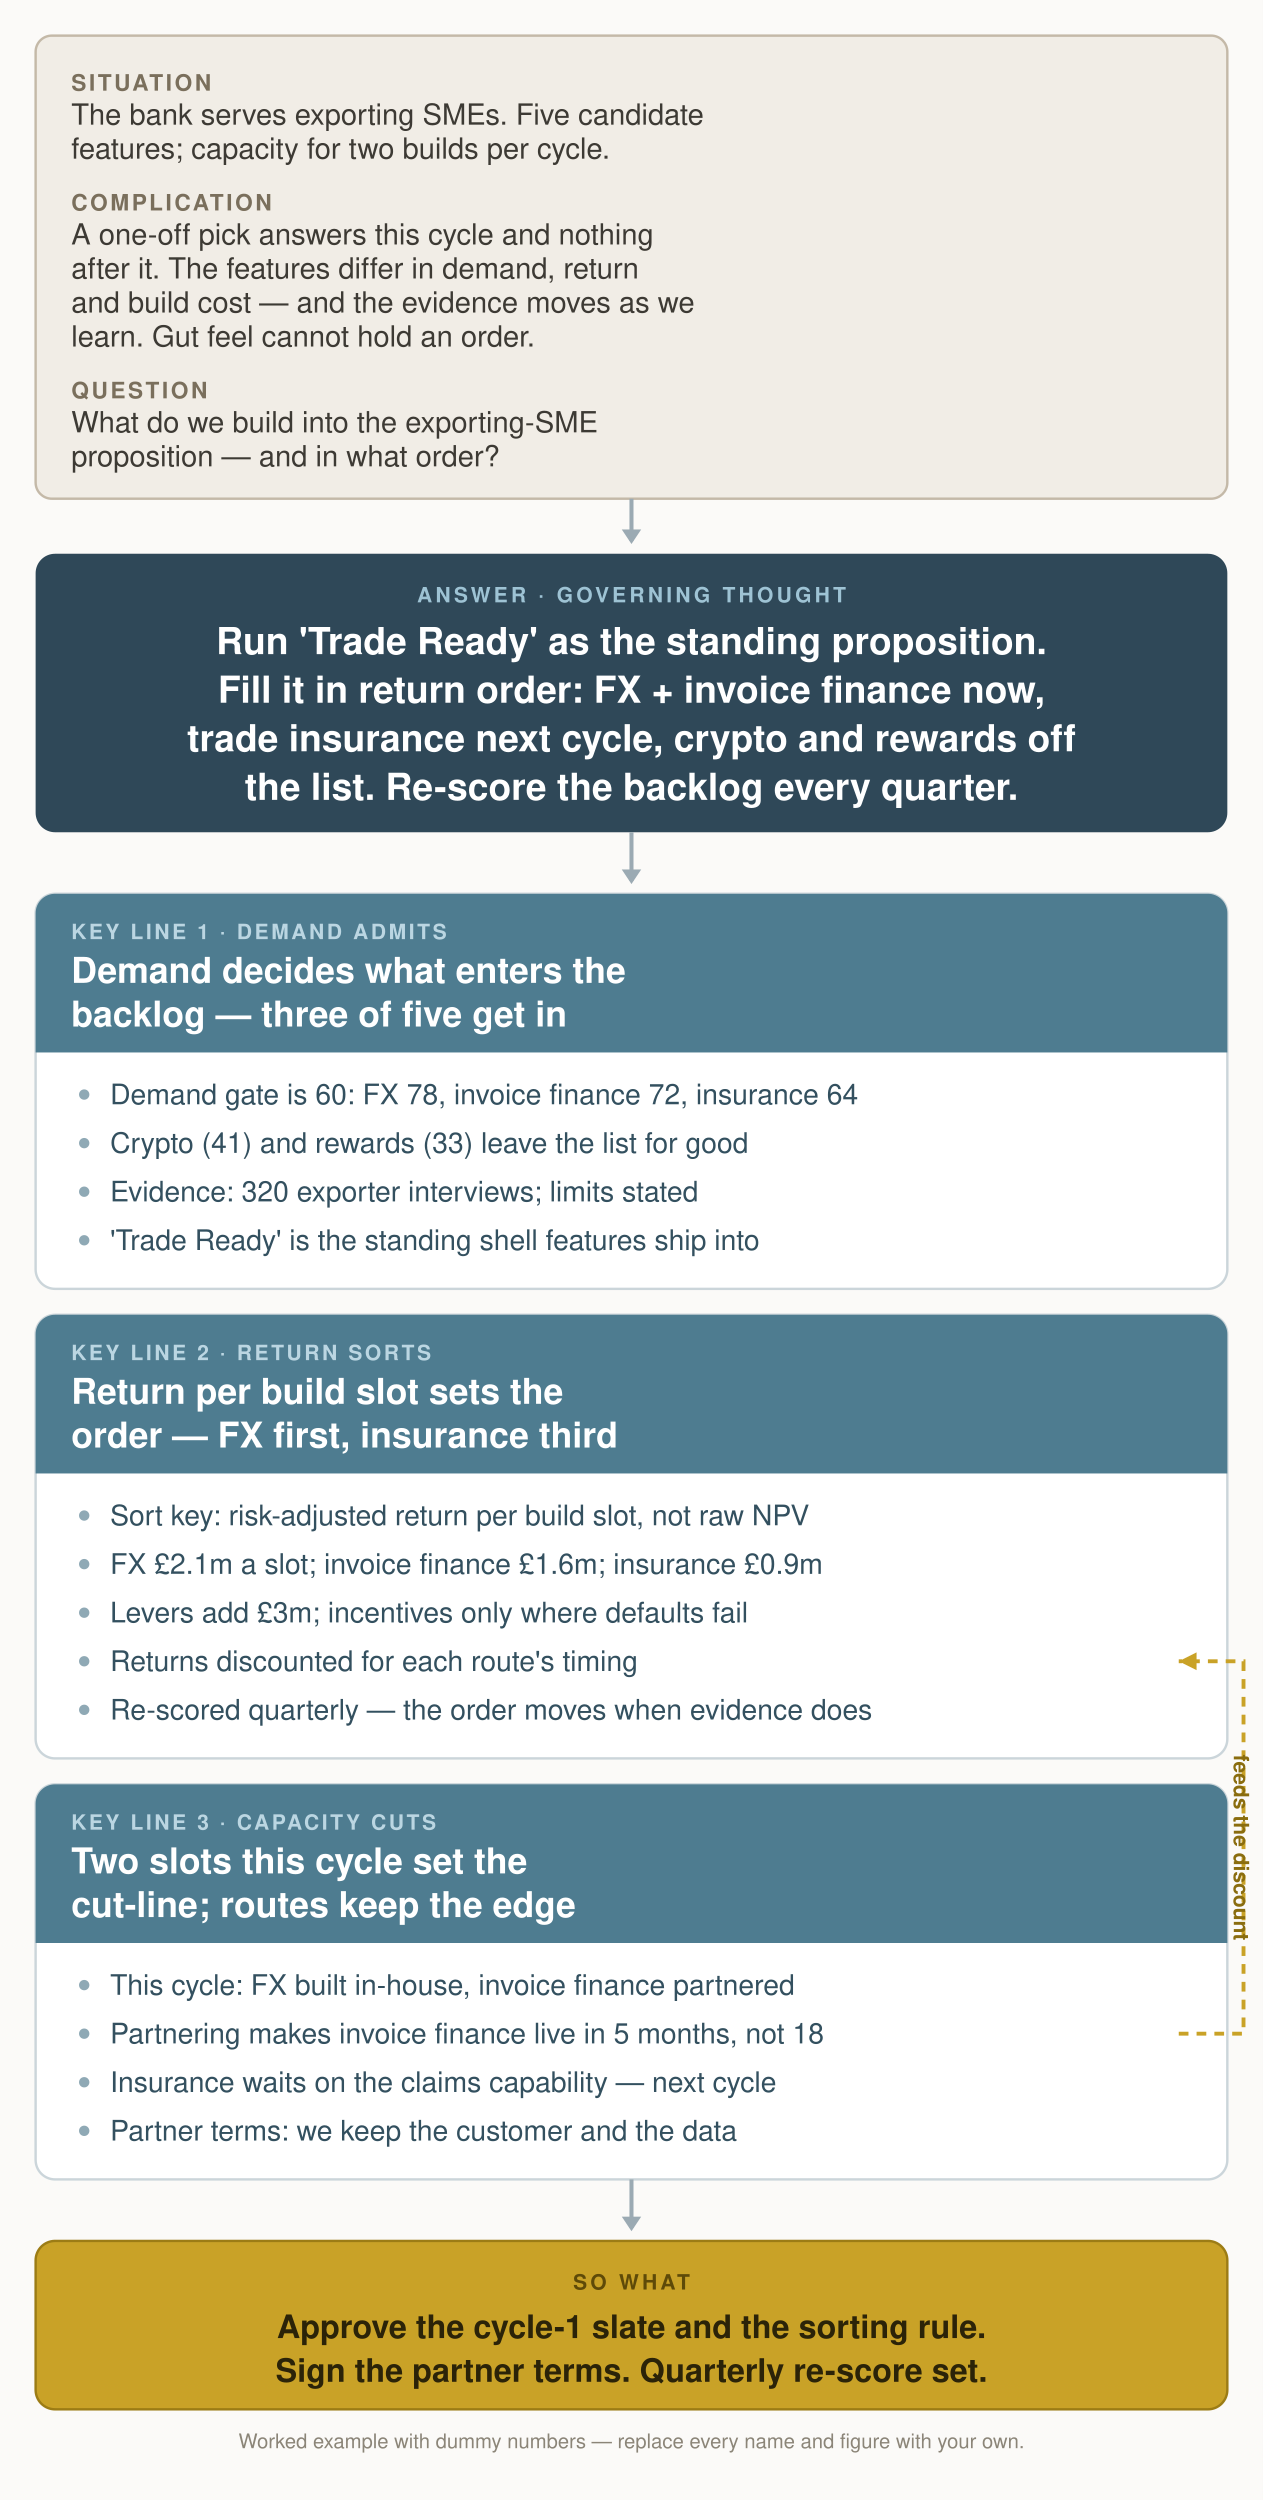
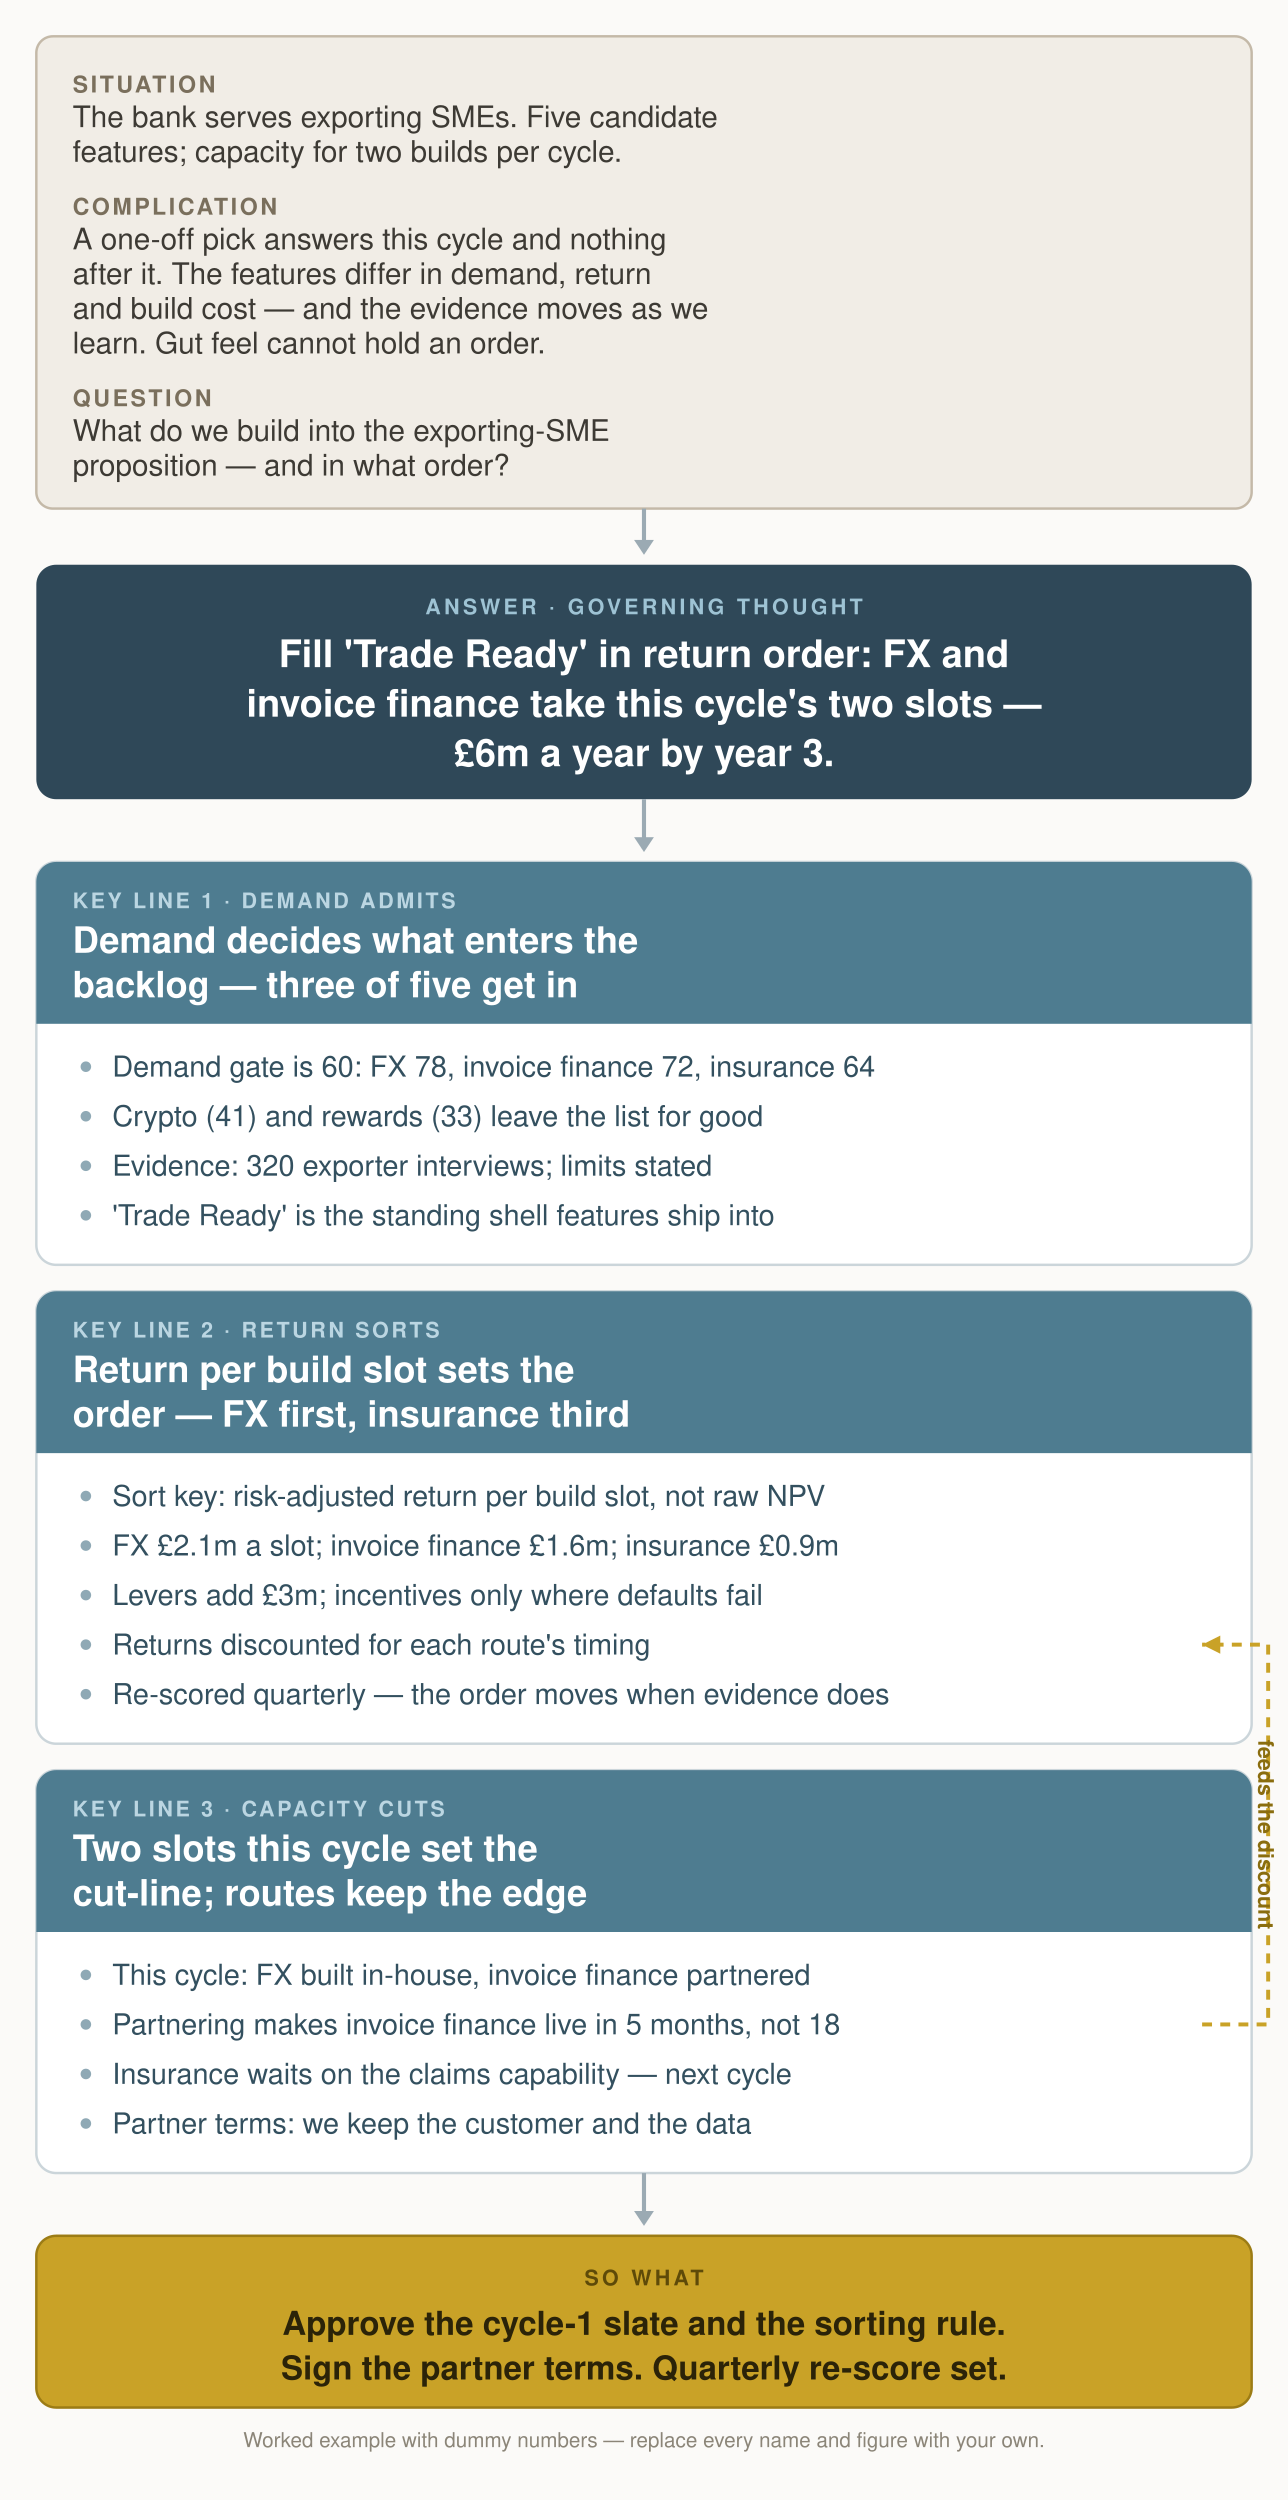
- <svg xmlns="http://www.w3.org/2000/svg" width="780" height="1544" viewBox="0 0 780 1544">
-   <rect width="780" height="1544" fill="#FBFAF8" />
+ <svg xmlns="http://www.w3.org/2000/svg" width="780" height="1514" viewBox="0 0 780 1514">
+   <rect width="780" height="1514" fill="#FBFAF8" />
  <rect x="22" y="22" width="736" height="286" rx="10" fill="#F1EDE6" stroke="#C4B9A8" stroke-width="1.5" />
  <text x="44" y="56" font-family="Helvetica Neue,Helvetica,Arial,sans-serif" font-size="14" font-weight="700" fill="#7A6F5C" text-anchor="start" letter-spacing="1.6">SITUATION</text>
  <text x="44" y="77" font-family="Helvetica Neue,Helvetica,Arial,sans-serif" font-size="18" font-weight="400" fill="#3D3A34" text-anchor="start" letter-spacing="0">The bank serves exporting SMEs. Five candidate</text>
  <text x="44" y="98" font-family="Helvetica Neue,Helvetica,Arial,sans-serif" font-size="18" font-weight="400" fill="#3D3A34" text-anchor="start" letter-spacing="0">features; capacity for two builds per cycle.</text>
  <text x="44" y="130" font-family="Helvetica Neue,Helvetica,Arial,sans-serif" font-size="14" font-weight="700" fill="#7A6F5C" text-anchor="start" letter-spacing="1.6">COMPLICATION</text>
  <text x="44" y="151" font-family="Helvetica Neue,Helvetica,Arial,sans-serif" font-size="18" font-weight="400" fill="#3D3A34" text-anchor="start" letter-spacing="0">A one-off pick answers this cycle and nothing</text>
  <text x="44" y="172" font-family="Helvetica Neue,Helvetica,Arial,sans-serif" font-size="18" font-weight="400" fill="#3D3A34" text-anchor="start" letter-spacing="0">after it. The features differ in demand, return</text>
  <text x="44" y="193" font-family="Helvetica Neue,Helvetica,Arial,sans-serif" font-size="18" font-weight="400" fill="#3D3A34" text-anchor="start" letter-spacing="0">and build cost — and the evidence moves as we</text>
  <text x="44" y="214" font-family="Helvetica Neue,Helvetica,Arial,sans-serif" font-size="18" font-weight="400" fill="#3D3A34" text-anchor="start" letter-spacing="0">learn. Gut feel cannot hold an order.</text>
  <text x="44" y="246" font-family="Helvetica Neue,Helvetica,Arial,sans-serif" font-size="14" font-weight="700" fill="#7A6F5C" text-anchor="start" letter-spacing="1.6">QUESTION</text>
  <text x="44" y="267" font-family="Helvetica Neue,Helvetica,Arial,sans-serif" font-size="18" font-weight="400" fill="#3D3A34" text-anchor="start" letter-spacing="0">What do we build into the exporting-SME</text>
  <text x="44" y="288" font-family="Helvetica Neue,Helvetica,Arial,sans-serif" font-size="18" font-weight="400" fill="#3D3A34" text-anchor="start" letter-spacing="0">proposition — and in what order?</text>
  <line x1="390.0" y1="308" x2="390.0" y2="334" stroke="#9BAAB3" stroke-width="2.5" />
  <polygon points="384.0,327 396.0,327 390.0,336" fill="#9BAAB3" />
-   <rect x="22" y="342" width="736" height="172" rx="12" fill="#2F4858" />
+   <rect x="22" y="342" width="736" height="142" rx="12" fill="#2F4858" />
  <text x="390.0" y="372" font-family="Helvetica Neue,Helvetica,Arial,sans-serif" font-size="13" font-weight="700" fill="#9EC3D4" text-anchor="middle" letter-spacing="2">ANSWER  ·  GOVERNING THOUGHT</text>
-   <text x="390.0" y="404" font-family="Helvetica Neue,Helvetica,Arial,sans-serif" font-size="23" font-weight="600" fill="#FFFFFF" text-anchor="middle" letter-spacing="0">Run 'Trade Ready' as the standing proposition.</text>
-   <text x="390.0" y="434" font-family="Helvetica Neue,Helvetica,Arial,sans-serif" font-size="23" font-weight="600" fill="#FFFFFF" text-anchor="middle" letter-spacing="0">Fill it in return order: FX + invoice finance now,</text>
-   <text x="390.0" y="464" font-family="Helvetica Neue,Helvetica,Arial,sans-serif" font-size="23" font-weight="600" fill="#FFFFFF" text-anchor="middle" letter-spacing="0">trade insurance next cycle, crypto and rewards off</text>
-   <text x="390.0" y="494" font-family="Helvetica Neue,Helvetica,Arial,sans-serif" font-size="23" font-weight="600" fill="#FFFFFF" text-anchor="middle" letter-spacing="0">the list. Re-score the backlog every quarter.</text>
-   <line x1="390.0" y1="514" x2="390.0" y2="544" stroke="#9BAAB3" stroke-width="2.5" />
-   <polygon points="384.0,537 396.0,537 390.0,546" fill="#9BAAB3" />
-   <rect x="22" y="552" width="736" height="244" rx="12" fill="#FFFFFF" stroke="#CBD5DA" stroke-width="1.5" />
-   <path d="M 22 564 a12,12 0 0 1 12,-12 h 712 a12,12 0 0 1 12,12 v 86 h -736 z" fill="#4E7C90" />
-   <text x="44" y="580" font-family="Helvetica Neue,Helvetica,Arial,sans-serif" font-size="13" font-weight="700" fill="#BBD6E2" text-anchor="start" letter-spacing="1.6">KEY LINE 1 · DEMAND ADMITS</text>
-   <text x="44" y="607" font-family="Helvetica Neue,Helvetica,Arial,sans-serif" font-size="22" font-weight="600" fill="#FFFFFF" text-anchor="start" letter-spacing="0">Demand decides what enters the</text>
-   <text x="44" y="634" font-family="Helvetica Neue,Helvetica,Arial,sans-serif" font-size="22" font-weight="600" fill="#FFFFFF" text-anchor="start" letter-spacing="0">backlog — three of five get in</text>
+   <text x="390.0" y="404" font-family="Helvetica Neue,Helvetica,Arial,sans-serif" font-size="23" font-weight="600" fill="#FFFFFF" text-anchor="middle" letter-spacing="0">Fill 'Trade Ready' in return order: FX and</text>
+   <text x="390.0" y="434" font-family="Helvetica Neue,Helvetica,Arial,sans-serif" font-size="23" font-weight="600" fill="#FFFFFF" text-anchor="middle" letter-spacing="0">invoice finance take this cycle's two slots —</text>
+   <text x="390.0" y="464" font-family="Helvetica Neue,Helvetica,Arial,sans-serif" font-size="23" font-weight="600" fill="#FFFFFF" text-anchor="middle" letter-spacing="0">£6m a year by year 3.</text>
+   <line x1="390.0" y1="484" x2="390.0" y2="514" stroke="#9BAAB3" stroke-width="2.5" />
+   <polygon points="384.0,507 396.0,507 390.0,516" fill="#9BAAB3" />
+   <rect x="22" y="522" width="736" height="244" rx="12" fill="#FFFFFF" stroke="#CBD5DA" stroke-width="1.5" />
+   <path d="M 22 534 a12,12 0 0 1 12,-12 h 712 a12,12 0 0 1 12,12 v 86 h -736 z" fill="#4E7C90" />
+   <text x="44" y="550" font-family="Helvetica Neue,Helvetica,Arial,sans-serif" font-size="13" font-weight="700" fill="#BBD6E2" text-anchor="start" letter-spacing="1.6">KEY LINE 1 · DEMAND ADMITS</text>
+   <text x="44" y="577" font-family="Helvetica Neue,Helvetica,Arial,sans-serif" font-size="22" font-weight="600" fill="#FFFFFF" text-anchor="start" letter-spacing="0">Demand decides what enters the</text>
+   <text x="44" y="604" font-family="Helvetica Neue,Helvetica,Arial,sans-serif" font-size="22" font-weight="600" fill="#FFFFFF" text-anchor="start" letter-spacing="0">backlog — three of five get in</text>
+   <circle cx="52" cy="646" r="3.2" fill="#8FA9B5" />
+   <text x="68" y="652" font-family="Helvetica Neue,Helvetica,Arial,sans-serif" font-size="17.5" font-weight="400" fill="#33505F" text-anchor="start" letter-spacing="0">Demand gate is 60: FX 78, invoice finance 72, insurance 64</text>
  <circle cx="52" cy="676" r="3.2" fill="#8FA9B5" />
-   <text x="68" y="682" font-family="Helvetica Neue,Helvetica,Arial,sans-serif" font-size="17.5" font-weight="400" fill="#33505F" text-anchor="start" letter-spacing="0">Demand gate is 60: FX 78, invoice finance 72, insurance 64</text>
+   <text x="68" y="682" font-family="Helvetica Neue,Helvetica,Arial,sans-serif" font-size="17.5" font-weight="400" fill="#33505F" text-anchor="start" letter-spacing="0">Crypto (41) and rewards (33) leave the list for good</text>
  <circle cx="52" cy="706" r="3.2" fill="#8FA9B5" />
-   <text x="68" y="712" font-family="Helvetica Neue,Helvetica,Arial,sans-serif" font-size="17.5" font-weight="400" fill="#33505F" text-anchor="start" letter-spacing="0">Crypto (41) and rewards (33) leave the list for good</text>
+   <text x="68" y="712" font-family="Helvetica Neue,Helvetica,Arial,sans-serif" font-size="17.5" font-weight="400" fill="#33505F" text-anchor="start" letter-spacing="0">Evidence: 320 exporter interviews; limits stated</text>
  <circle cx="52" cy="736" r="3.2" fill="#8FA9B5" />
-   <text x="68" y="742" font-family="Helvetica Neue,Helvetica,Arial,sans-serif" font-size="17.5" font-weight="400" fill="#33505F" text-anchor="start" letter-spacing="0">Evidence: 320 exporter interviews; limits stated</text>
-   <circle cx="52" cy="766" r="3.2" fill="#8FA9B5" />
-   <text x="68" y="772" font-family="Helvetica Neue,Helvetica,Arial,sans-serif" font-size="17.5" font-weight="400" fill="#33505F" text-anchor="start" letter-spacing="0">'Trade Ready' is the standing shell features ship into</text>
-   <rect x="22" y="812" width="736" height="274" rx="12" fill="#FFFFFF" stroke="#CBD5DA" stroke-width="1.5" />
-   <path d="M 22 824 a12,12 0 0 1 12,-12 h 712 a12,12 0 0 1 12,12 v 86 h -736 z" fill="#4E7C90" />
-   <text x="44" y="840" font-family="Helvetica Neue,Helvetica,Arial,sans-serif" font-size="13" font-weight="700" fill="#BBD6E2" text-anchor="start" letter-spacing="1.6">KEY LINE 2 · RETURN SORTS</text>
-   <text x="44" y="867" font-family="Helvetica Neue,Helvetica,Arial,sans-serif" font-size="22" font-weight="600" fill="#FFFFFF" text-anchor="start" letter-spacing="0">Return per build slot sets the</text>
-   <text x="44" y="894" font-family="Helvetica Neue,Helvetica,Arial,sans-serif" font-size="22" font-weight="600" fill="#FFFFFF" text-anchor="start" letter-spacing="0">order — FX first, insurance third</text>
+   <text x="68" y="742" font-family="Helvetica Neue,Helvetica,Arial,sans-serif" font-size="17.5" font-weight="400" fill="#33505F" text-anchor="start" letter-spacing="0">'Trade Ready' is the standing shell features ship into</text>
+   <rect x="22" y="782" width="736" height="274" rx="12" fill="#FFFFFF" stroke="#CBD5DA" stroke-width="1.5" />
+   <path d="M 22 794 a12,12 0 0 1 12,-12 h 712 a12,12 0 0 1 12,12 v 86 h -736 z" fill="#4E7C90" />
+   <text x="44" y="810" font-family="Helvetica Neue,Helvetica,Arial,sans-serif" font-size="13" font-weight="700" fill="#BBD6E2" text-anchor="start" letter-spacing="1.6">KEY LINE 2 · RETURN SORTS</text>
+   <text x="44" y="837" font-family="Helvetica Neue,Helvetica,Arial,sans-serif" font-size="22" font-weight="600" fill="#FFFFFF" text-anchor="start" letter-spacing="0">Return per build slot sets the</text>
+   <text x="44" y="864" font-family="Helvetica Neue,Helvetica,Arial,sans-serif" font-size="22" font-weight="600" fill="#FFFFFF" text-anchor="start" letter-spacing="0">order — FX first, insurance third</text>
+   <circle cx="52" cy="906" r="3.2" fill="#8FA9B5" />
+   <text x="68" y="912" font-family="Helvetica Neue,Helvetica,Arial,sans-serif" font-size="17.5" font-weight="400" fill="#33505F" text-anchor="start" letter-spacing="0">Sort key: risk-adjusted return per build slot, not raw NPV</text>
  <circle cx="52" cy="936" r="3.2" fill="#8FA9B5" />
-   <text x="68" y="942" font-family="Helvetica Neue,Helvetica,Arial,sans-serif" font-size="17.5" font-weight="400" fill="#33505F" text-anchor="start" letter-spacing="0">Sort key: risk-adjusted return per build slot, not raw NPV</text>
+   <text x="68" y="942" font-family="Helvetica Neue,Helvetica,Arial,sans-serif" font-size="17.5" font-weight="400" fill="#33505F" text-anchor="start" letter-spacing="0">FX £2.1m a slot; invoice finance £1.6m; insurance £0.9m</text>
  <circle cx="52" cy="966" r="3.2" fill="#8FA9B5" />
-   <text x="68" y="972" font-family="Helvetica Neue,Helvetica,Arial,sans-serif" font-size="17.5" font-weight="400" fill="#33505F" text-anchor="start" letter-spacing="0">FX £2.1m a slot; invoice finance £1.6m; insurance £0.9m</text>
+   <text x="68" y="972" font-family="Helvetica Neue,Helvetica,Arial,sans-serif" font-size="17.5" font-weight="400" fill="#33505F" text-anchor="start" letter-spacing="0">Levers add £3m; incentives only where defaults fail</text>
  <circle cx="52" cy="996" r="3.2" fill="#8FA9B5" />
-   <text x="68" y="1002" font-family="Helvetica Neue,Helvetica,Arial,sans-serif" font-size="17.5" font-weight="400" fill="#33505F" text-anchor="start" letter-spacing="0">Levers add £3m; incentives only where defaults fail</text>
+   <text x="68" y="1002" font-family="Helvetica Neue,Helvetica,Arial,sans-serif" font-size="17.5" font-weight="400" fill="#33505F" text-anchor="start" letter-spacing="0">Returns discounted for each route's timing</text>
  <circle cx="52" cy="1026" r="3.2" fill="#8FA9B5" />
-   <text x="68" y="1032" font-family="Helvetica Neue,Helvetica,Arial,sans-serif" font-size="17.5" font-weight="400" fill="#33505F" text-anchor="start" letter-spacing="0">Returns discounted for each route's timing</text>
-   <circle cx="52" cy="1056" r="3.2" fill="#8FA9B5" />
-   <text x="68" y="1062" font-family="Helvetica Neue,Helvetica,Arial,sans-serif" font-size="17.5" font-weight="400" fill="#33505F" text-anchor="start" letter-spacing="0">Re-scored quarterly — the order moves when evidence does</text>
-   <rect x="22" y="1102" width="736" height="244" rx="12" fill="#FFFFFF" stroke="#CBD5DA" stroke-width="1.5" />
-   <path d="M 22 1114 a12,12 0 0 1 12,-12 h 712 a12,12 0 0 1 12,12 v 86 h -736 z" fill="#4E7C90" />
-   <text x="44" y="1130" font-family="Helvetica Neue,Helvetica,Arial,sans-serif" font-size="13" font-weight="700" fill="#BBD6E2" text-anchor="start" letter-spacing="1.6">KEY LINE 3 · CAPACITY CUTS</text>
-   <text x="44" y="1157" font-family="Helvetica Neue,Helvetica,Arial,sans-serif" font-size="22" font-weight="600" fill="#FFFFFF" text-anchor="start" letter-spacing="0">Two slots this cycle set the</text>
-   <text x="44" y="1184" font-family="Helvetica Neue,Helvetica,Arial,sans-serif" font-size="22" font-weight="600" fill="#FFFFFF" text-anchor="start" letter-spacing="0">cut-line; routes keep the edge</text>
+   <text x="68" y="1032" font-family="Helvetica Neue,Helvetica,Arial,sans-serif" font-size="17.5" font-weight="400" fill="#33505F" text-anchor="start" letter-spacing="0">Re-scored quarterly — the order moves when evidence does</text>
+   <rect x="22" y="1072" width="736" height="244" rx="12" fill="#FFFFFF" stroke="#CBD5DA" stroke-width="1.5" />
+   <path d="M 22 1084 a12,12 0 0 1 12,-12 h 712 a12,12 0 0 1 12,12 v 86 h -736 z" fill="#4E7C90" />
+   <text x="44" y="1100" font-family="Helvetica Neue,Helvetica,Arial,sans-serif" font-size="13" font-weight="700" fill="#BBD6E2" text-anchor="start" letter-spacing="1.6">KEY LINE 3 · CAPACITY CUTS</text>
+   <text x="44" y="1127" font-family="Helvetica Neue,Helvetica,Arial,sans-serif" font-size="22" font-weight="600" fill="#FFFFFF" text-anchor="start" letter-spacing="0">Two slots this cycle set the</text>
+   <text x="44" y="1154" font-family="Helvetica Neue,Helvetica,Arial,sans-serif" font-size="22" font-weight="600" fill="#FFFFFF" text-anchor="start" letter-spacing="0">cut-line; routes keep the edge</text>
+   <circle cx="52" cy="1196" r="3.2" fill="#8FA9B5" />
+   <text x="68" y="1202" font-family="Helvetica Neue,Helvetica,Arial,sans-serif" font-size="17.5" font-weight="400" fill="#33505F" text-anchor="start" letter-spacing="0">This cycle: FX built in-house, invoice finance partnered</text>
  <circle cx="52" cy="1226" r="3.2" fill="#8FA9B5" />
-   <text x="68" y="1232" font-family="Helvetica Neue,Helvetica,Arial,sans-serif" font-size="17.5" font-weight="400" fill="#33505F" text-anchor="start" letter-spacing="0">This cycle: FX built in-house, invoice finance partnered</text>
+   <text x="68" y="1232" font-family="Helvetica Neue,Helvetica,Arial,sans-serif" font-size="17.5" font-weight="400" fill="#33505F" text-anchor="start" letter-spacing="0">Partnering makes invoice finance live in 5 months, not 18</text>
  <circle cx="52" cy="1256" r="3.2" fill="#8FA9B5" />
-   <text x="68" y="1262" font-family="Helvetica Neue,Helvetica,Arial,sans-serif" font-size="17.5" font-weight="400" fill="#33505F" text-anchor="start" letter-spacing="0">Partnering makes invoice finance live in 5 months, not 18</text>
+   <text x="68" y="1262" font-family="Helvetica Neue,Helvetica,Arial,sans-serif" font-size="17.5" font-weight="400" fill="#33505F" text-anchor="start" letter-spacing="0">Insurance waits on the claims capability — next cycle</text>
  <circle cx="52" cy="1286" r="3.2" fill="#8FA9B5" />
-   <text x="68" y="1292" font-family="Helvetica Neue,Helvetica,Arial,sans-serif" font-size="17.5" font-weight="400" fill="#33505F" text-anchor="start" letter-spacing="0">Insurance waits on the claims capability — next cycle</text>
-   <circle cx="52" cy="1316" r="3.2" fill="#8FA9B5" />
-   <text x="68" y="1322" font-family="Helvetica Neue,Helvetica,Arial,sans-serif" font-size="17.5" font-weight="400" fill="#33505F" text-anchor="start" letter-spacing="0">Partner terms: we keep the customer and the data</text>
-   <path d="M 728 1256 H 768 V 1026 H 728" fill="none" stroke="#C9A227" stroke-width="2.4" stroke-dasharray="6 5" />
-   <polygon points="728,1026 739,1020.5 739,1031.5" fill="#C9A227" />
-   <text x="762" y="1141.0" font-family="Helvetica Neue,Helvetica,Arial,sans-serif" font-size="13" font-weight="700" fill="#8A6D0F" text-anchor="middle" transform="rotate(90 762 1141.0)">feeds the discount</text>
-   <line x1="390.0" y1="1346" x2="390.0" y2="1376" stroke="#9BAAB3" stroke-width="2.5" />
-   <polygon points="384.0,1369 396.0,1369 390.0,1378" fill="#9BAAB3" />
-   <rect x="22" y="1384" width="736" height="104" rx="12" fill="#C9A227" stroke="#9C7C15" stroke-width="1.5" />
-   <text x="390.0" y="1414" font-family="Helvetica Neue,Helvetica,Arial,sans-serif" font-size="13" font-weight="700" fill="#5E4A08" text-anchor="middle" letter-spacing="2">SO WHAT</text>
-   <text x="390.0" y="1444" font-family="Helvetica Neue,Helvetica,Arial,sans-serif" font-size="20" font-weight="600" fill="#2B2308" text-anchor="middle" letter-spacing="0">Approve the cycle-1 slate and the sorting rule.</text>
-   <text x="390.0" y="1471" font-family="Helvetica Neue,Helvetica,Arial,sans-serif" font-size="20" font-weight="600" fill="#2B2308" text-anchor="middle" letter-spacing="0">Sign the partner terms. Quarterly re-score set.</text>
-   <text x="390.0" y="1512" font-family="Helvetica Neue,Helvetica,Arial,sans-serif" font-size="12.5" font-weight="400" fill="#8B8578" text-anchor="middle" letter-spacing="0">Worked example with dummy numbers — replace every name and figure with your own.</text>
+   <text x="68" y="1292" font-family="Helvetica Neue,Helvetica,Arial,sans-serif" font-size="17.5" font-weight="400" fill="#33505F" text-anchor="start" letter-spacing="0">Partner terms: we keep the customer and the data</text>
+   <path d="M 728 1226 H 768 V 996 H 728" fill="none" stroke="#C9A227" stroke-width="2.4" stroke-dasharray="6 5" />
+   <polygon points="728,996 739,990.5 739,1001.5" fill="#C9A227" />
+   <text x="762" y="1111.0" font-family="Helvetica Neue,Helvetica,Arial,sans-serif" font-size="13" font-weight="700" fill="#8A6D0F" text-anchor="middle" transform="rotate(90 762 1111.0)">feeds the discount</text>
+   <line x1="390.0" y1="1316" x2="390.0" y2="1346" stroke="#9BAAB3" stroke-width="2.5" />
+   <polygon points="384.0,1339 396.0,1339 390.0,1348" fill="#9BAAB3" />
+   <rect x="22" y="1354" width="736" height="104" rx="12" fill="#C9A227" stroke="#9C7C15" stroke-width="1.5" />
+   <text x="390.0" y="1384" font-family="Helvetica Neue,Helvetica,Arial,sans-serif" font-size="13" font-weight="700" fill="#5E4A08" text-anchor="middle" letter-spacing="2">SO WHAT</text>
+   <text x="390.0" y="1414" font-family="Helvetica Neue,Helvetica,Arial,sans-serif" font-size="20" font-weight="600" fill="#2B2308" text-anchor="middle" letter-spacing="0">Approve the cycle-1 slate and the sorting rule.</text>
+   <text x="390.0" y="1441" font-family="Helvetica Neue,Helvetica,Arial,sans-serif" font-size="20" font-weight="600" fill="#2B2308" text-anchor="middle" letter-spacing="0">Sign the partner terms. Quarterly re-score set.</text>
+   <text x="390.0" y="1482" font-family="Helvetica Neue,Helvetica,Arial,sans-serif" font-size="12.5" font-weight="400" fill="#8B8578" text-anchor="middle" letter-spacing="0">Worked example with dummy numbers — replace every name and figure with your own.</text>
</svg>
